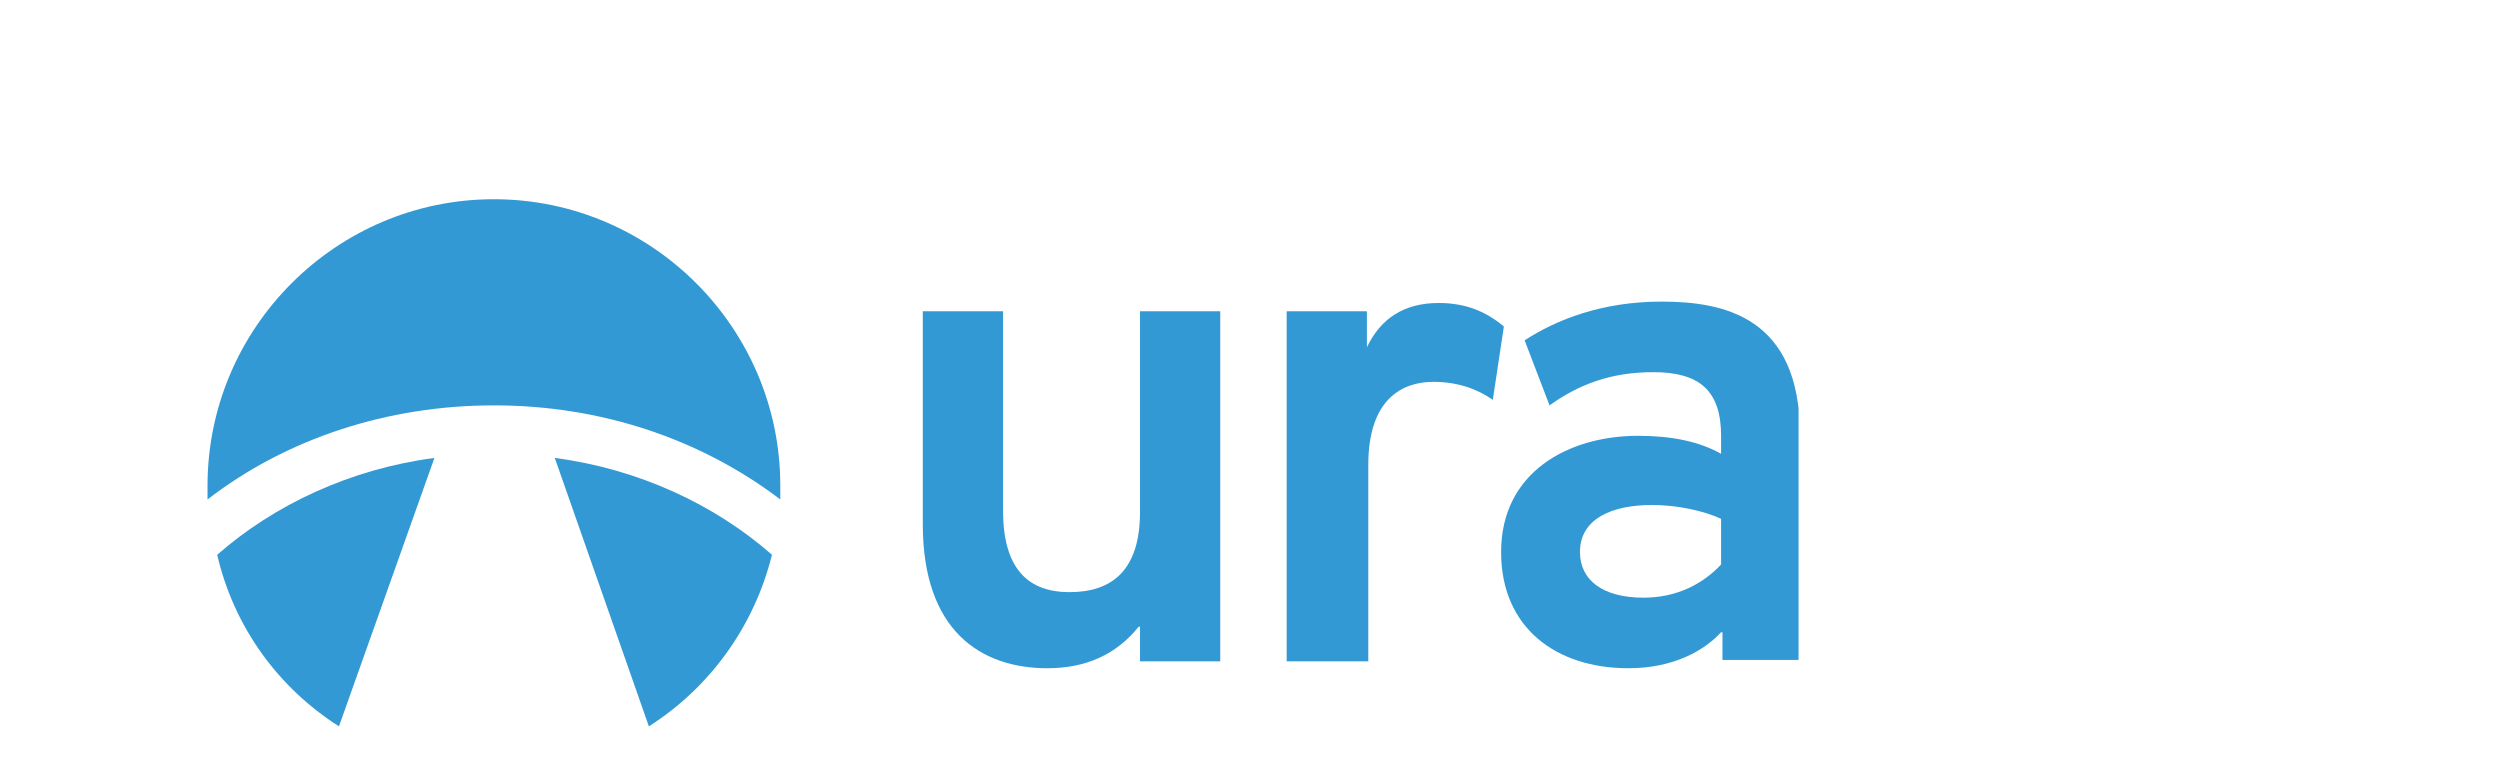
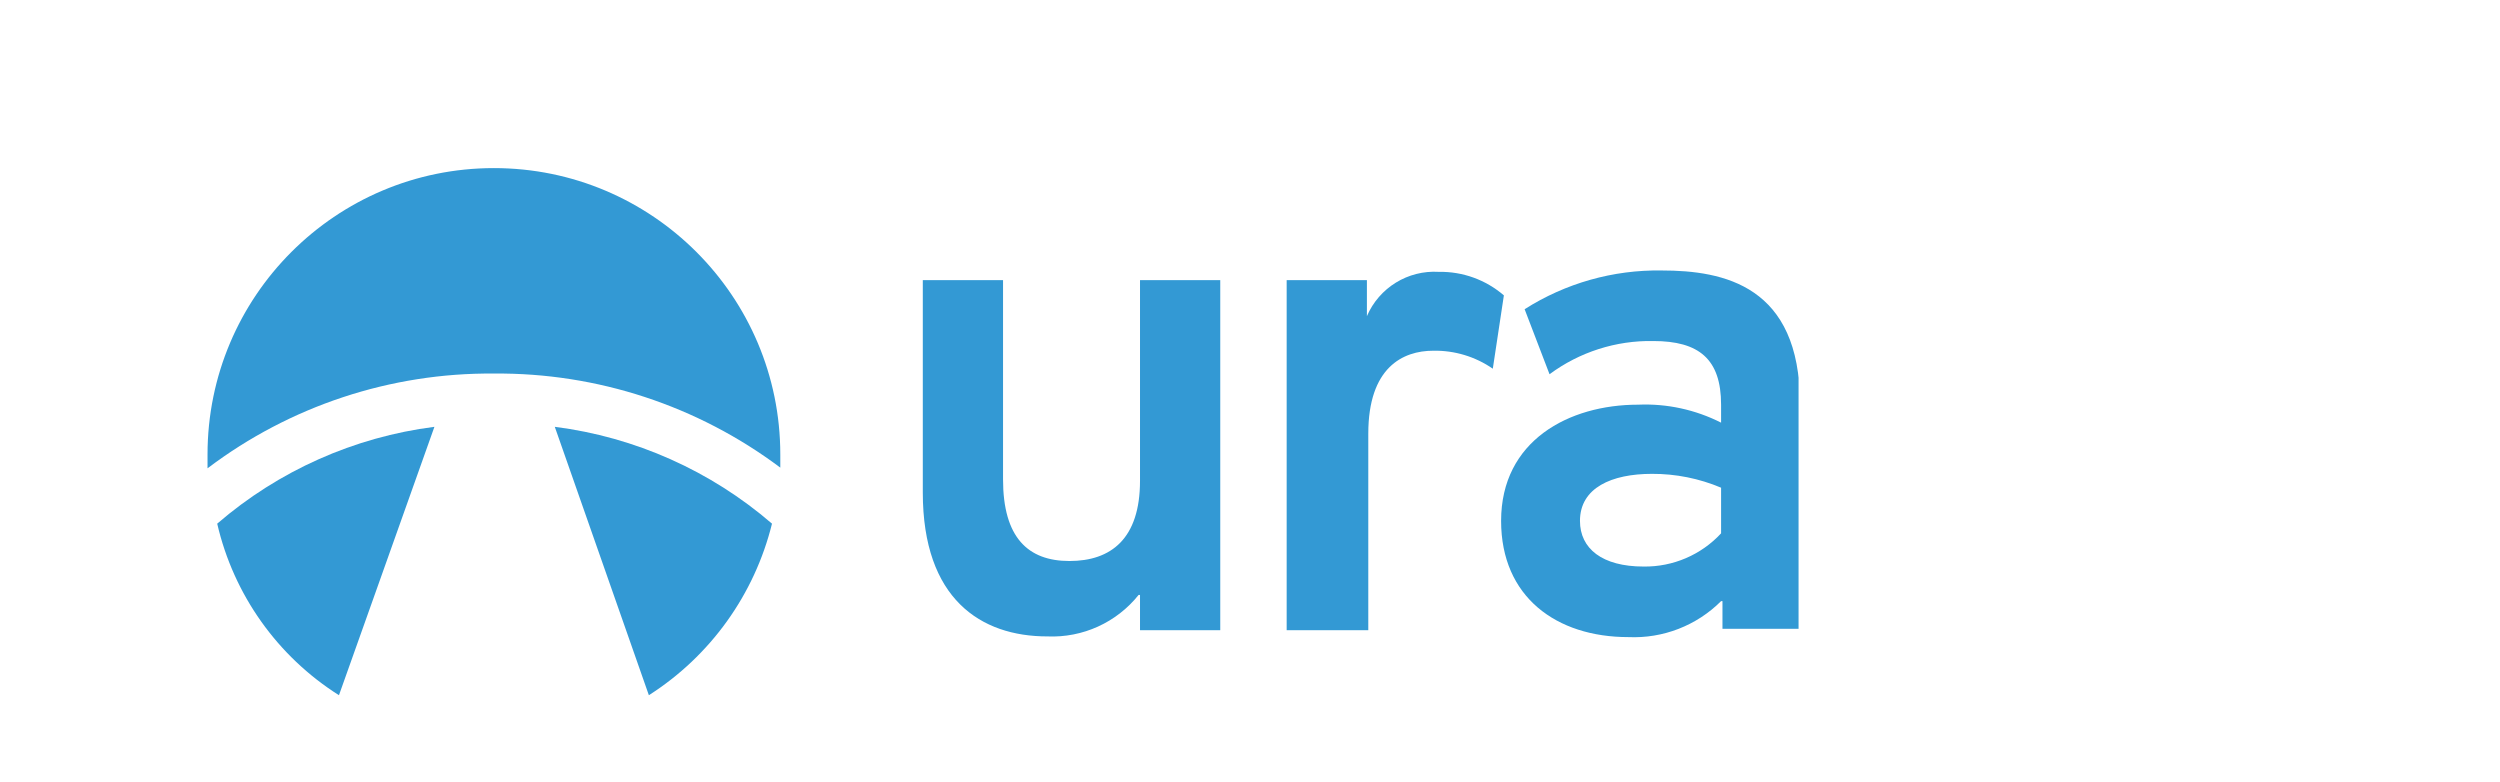
- <svg xmlns="http://www.w3.org/2000/svg" xmlns:xlink="http://www.w3.org/1999/xlink" version="1.1" id="svg8" x="0px" y="0px" viewBox="0 0 180.7 56.5" style="enable-background:new 0 0 180.7 56.5;" xml:space="preserve">
-   <style type="text/css">
- 	.st0{clip-path:url(#SVGID_2_);fill:#3399D4;}
- </style>
-   <g>
-     <defs>
-       <rect id="SVGID_1_" x="15" y="14.4" width="115" height="38.1" />
-     </defs>
-     <clipPath id="SVGID_2_">
-       <use xlink:href="#SVGID_1_" style="overflow:visible;" />
+ <svg xmlns="http://www.w3.org/2000/svg" id="svg8" viewBox="0 0 180.7 56.5">
+   <defs>
+     <clipPath id="clip-path">
+       <rect x="15" y="12.15" width="115" height="38.1" style="fill:none" />
    </clipPath>
-     <path class="st0" d="M24.5,52.5l6.9-19.4c-6.1,0.8-11.6,3.4-15.7,7C16.9,45.3,20.1,49.7,24.5,52.5" />
-     <path class="st0" d="M46.9,52.5c4.4-2.8,7.6-7.2,8.9-12.4c-4.1-3.6-9.6-6.2-15.7-7L46.9,52.5z" />
-     <path class="st0" d="M56.4,36.1c0-0.3,0-0.7,0-1c0-11.4-9.3-20.7-20.7-20.7S15,23.7,15,35.1c0,0.3,0,0.7,0,1   c5.7-4.4,13-6.8,20.7-6.8C43.4,29.3,50.6,31.7,56.4,36.1" />
-     <path class="st0" d="M82.3,45.3c-1.6,2-3.8,3-6.6,3c-4.8,0-9-2.7-9-10.4V22.5h5.8v14.4c0,4.2,1.8,5.9,4.8,5.9   c3.1,0,5.1-1.6,5.1-5.8V22.5h5.8v25.3h-5.8V45.3z" />
-     <path class="st0" d="M93,22.5h5.8v2.6c1-2.1,2.7-3.2,5.2-3.2c1.9,0,3.4,0.6,4.7,1.7l-0.8,5.3c-1-0.7-2.4-1.3-4.3-1.3   c-2.2,0-4.7,1.2-4.7,6v14.2H93V22.5z" />
-     <path class="st0" d="M124.4,45.7c-1.2,1.3-3.4,2.6-6.7,2.6c-5.2,0-9.2-2.9-9.2-8.4c0-5.8,4.9-8.4,9.9-8.4c2.4,0,4.4,0.4,6,1.3v-1.3   c0-3.3-1.6-4.6-4.9-4.6c-3.1,0-5.4,0.9-7.5,2.4l-1.8-4.7c2.3-1.5,5.6-2.8,9.9-2.8c4.5,0,10,1.1,10,9.6v16.3h-5.6V45.7z M124.4,40.8   v-3.3c-1.3-0.6-3.2-1-5-1c-2.9,0-5.2,1-5.2,3.4c0,2,1.6,3.3,4.6,3.3C121.2,43.2,123.1,42.2,124.4,40.8" />
+   </defs>
+   <g style="clip-path:url(#clip-path)">
+     <path d="M24.5,50.25l6.9-19.4a29.82,29.82,0,0,0-15.7,7,20,20,0,0,0,8.8,12.4" style="fill:#3399d4" />
  </g>
+   <g style="clip-path:url(#clip-path)">
+     <path d="M46.9,50.25a20.55,20.55,0,0,0,8.9-12.4,29.82,29.82,0,0,0-15.7-7Z" style="fill:#3399d4" />
+   </g>
+   <g style="clip-path:url(#clip-path)">
+     <path d="M56.4,33.85v-1a20.7,20.7,0,0,0-41.4,0v1A33.83,33.83,0,0,1,35.7,27a34,34,0,0,1,20.7,6.8" style="fill:#3399d4" />
+   </g>
+   <g style="clip-path:url(#clip-path)">
+     <path d="M82.3,43a8,8,0,0,1-6.6,3c-4.8,0-9-2.7-9-10.4V20.25h5.8v14.4c0,4.2,1.8,5.9,4.8,5.9s5.1-1.6,5.1-5.8V20.25h5.8v25.3H82.4V43H82.3Z" style="fill:#3399d4" />
+   </g>
+   <g style="clip-path:url(#clip-path)">
+     <path d="M93,20.25h5.8v2.6a5.31,5.31,0,0,1,5.2-3.2,7,7,0,0,1,4.7,1.7l-0.8,5.3a7.32,7.32,0,0,0-4.3-1.3c-2.2,0-4.7,1.2-4.7,6v14.2H93V20.25Z" style="fill:#3399d4" />
+   </g>
+   <g style="clip-path:url(#clip-path)">
+     <path d="M124.4,43.45a8.91,8.91,0,0,1-6.7,2.6c-5.2,0-9.2-2.9-9.2-8.4,0-5.8,4.9-8.4,9.9-8.4a12.11,12.11,0,0,1,6,1.3v-1.3c0-3.3-1.6-4.6-4.9-4.6a12.22,12.22,0,0,0-7.5,2.4l-1.8-4.7a17.92,17.92,0,0,1,9.9-2.8c4.5,0,10,1.1,10,9.6v16.3h-5.6v-2h-0.1Zm0-4.9v-3.3a12.72,12.72,0,0,0-5-1c-2.9,0-5.2,1-5.2,3.4,0,2,1.6,3.3,4.6,3.3a7.49,7.49,0,0,0,5.6-2.4" style="fill:#3399d4" />
+   </g>
+   <rect width="180.7" height="56.5" style="fill:none" />
</svg>
